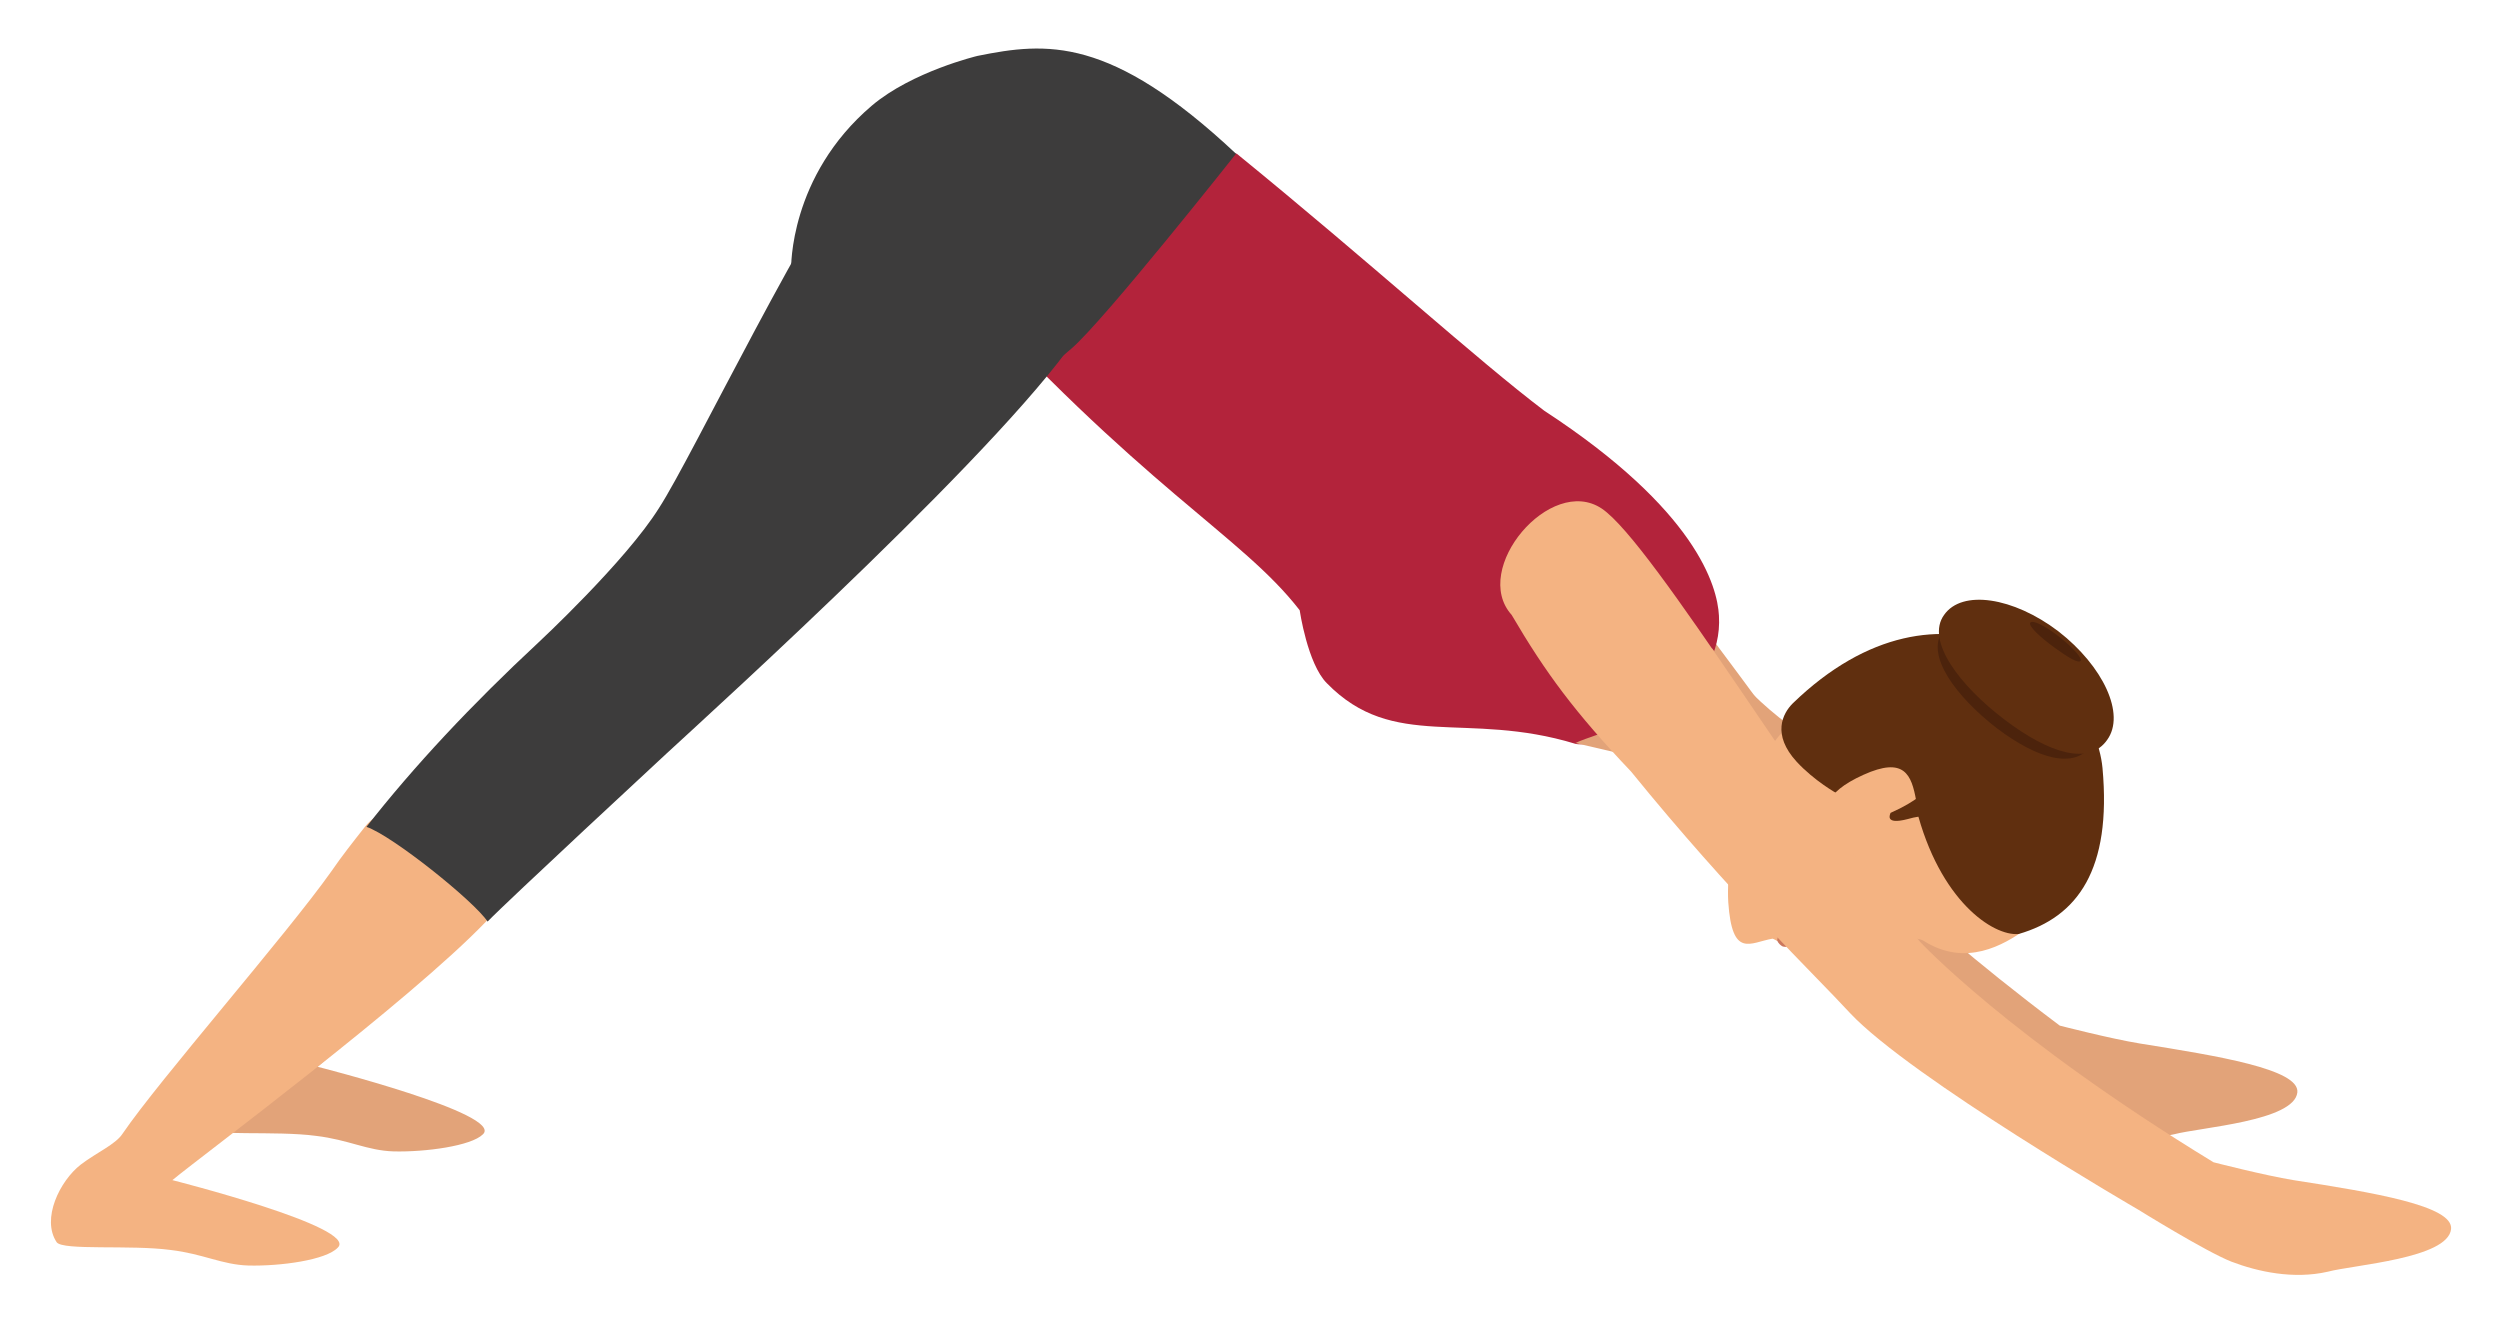
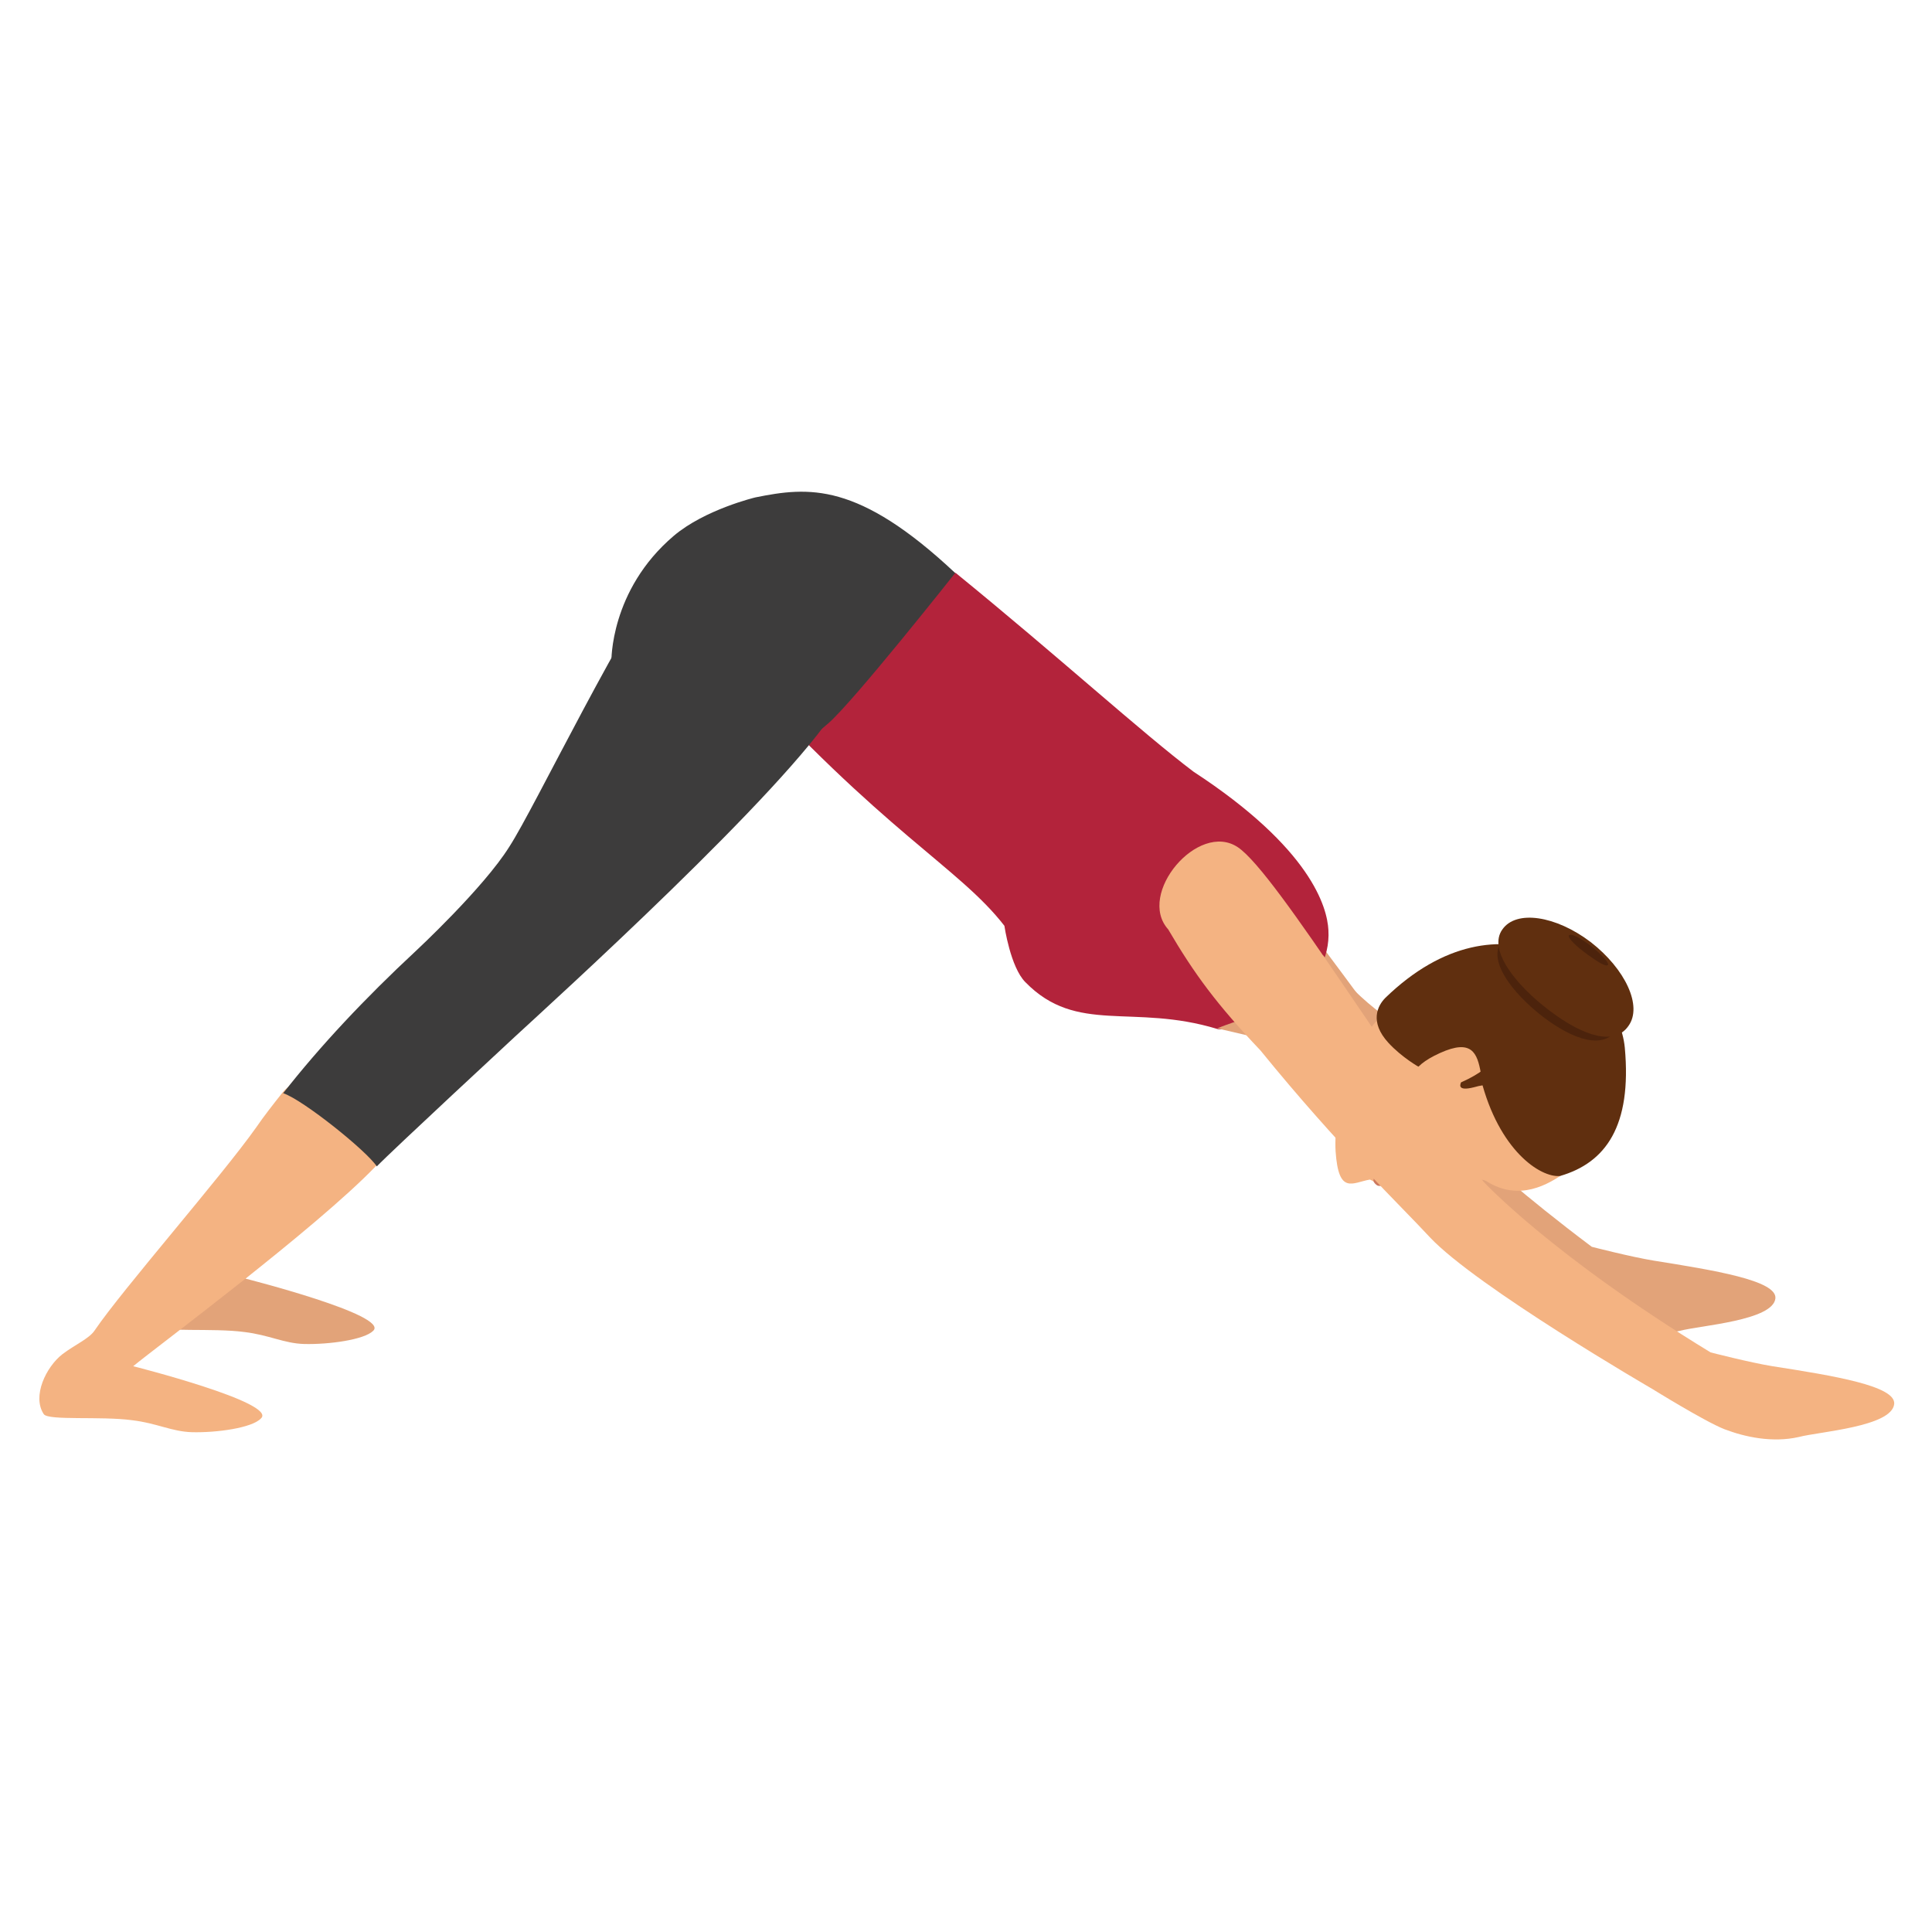
- <svg xmlns="http://www.w3.org/2000/svg" viewBox="88.1 157.1 322.0 170.7">
+ <svg xmlns="http://www.w3.org/2000/svg" viewBox="88.1 81.4 322.0 322.0">
  <path fill="#e2a379" d="M138.8 305.4c-3.4-.1-5.8-1.5-10-2-5.2-.7-13.9 .1-14.7-1-2-3 .4-7.9 3.1-10 2.1-1.6 4.5-2.6 5.4-4 4.7-6.9 21.1-25.6 26.9-33.8 1.3-1.9 2.8-3.8 4.3-5.7 6.2-7.8 13.7 8.3 11.2 10.9-10 10.4-32 31.3-36 34.7 0 0 24.1 6.1 21.3 8.7C148.8 304.7 142.9 305.5 138.8 305.4z" />
  <path fill="#e2a379" d="M384 297.8c.3-3-10.3-4.7-20.3-6.3-3.7-.6-10.3-2.3-10.3-2.3-11.6-8.7-18.6-15.2-18.6-15.2-13.3-16-33.9-47-40.5-51.4s-16.9 7.8-11.6 13.7 10.4 11.8 16.1 17.2c7.7 10.3 22.2 24.6 27 29.7 7.8 8.3 17.9 12 17.9 12s8.7 5.4 12 6.7c3.4 1.3 8 2.3 12.4 1.3C371.5 302.3 383.6 301.5 384 297.8z" />
  <path fill="#b3233b" d="M259 245.1c8.6 8.8 17.9 3.5 32 7.8 1.8 .5 10.2-1.9 13-4.7 3.1-3.1 5.8-6.9 5.5-11.8-.2-3.8-2.9-13.6-22.5-26.4-8.6-6.5-22.3-19-39.6-33.1-6.3-1.1-22.8-10.4-22.8-10.4-8.1-1.7-14.2 25.9-14.2 25.9 25 27.8 37.5 33.5 45.1 43.3C255.5 235.7 256.5 242.6 259 245.1z" />
  <path fill="#e2a379" d="M297 254.2c0 0 8.6 3.8 15.8 7.9l9.9-9.1c-7.6-3.6-14.1-12.4-14.1-12.4-7.7 10-14.4 10.7-17.6 12.2L297 254.2z" />
  <path fill="#f4b382" d="M335.9 278.3c5.4 3.4 10.3 .5 13.1-1.5 8.6-6.3 8.9-12.3 8.2-20-1-10.1-28-11.5-32.4-10.1-11.5 3.4-14.5 19.9-14.1 26.6 .5 7.3 2.8 5.2 5.7 4.7 .1 0 .6 .3 .6 .3 1-.1 2.4-.3 3.7 .3 0 0 .9-.3 1.4-.4 .3-.1 .5 0 .7 .3 .5 1 .9 2 1.4 2.4C325.7 282 333.4 276.7 335.9 278.3z" />
  <path fill="#d6876b" d="M319.1 274.3c0 0-.4 .7-.1 4 .2 .4 .7 1.1 1.6 .4C321.3 278.2 319.6 276.6 319.1 274.3z" />
  <path fill="#cc785e" d="M319.1 274.3c0 0-1.6 .8-2.1 3.9 .1 .4 .5 .7 .7 .8 1 .3 1.3-.7 1.3-.7C318.8 275.1 319.1 274.3 319.1 274.3z" />
  <path fill="#602f0f" d="M358.9 256c-1.2-12.3-20.5-27.1-39.9-8.3-1.3 1.3-2.7 4 .5 7.5 2.3 2.5 5.2 4.1 5.2 4.1 .9 .5 1.8 1 2.8 1.5 1.1 .6 7.1-.8 7.4 .4 3 11.9 9.9 16.5 13.2 16.2C355.7 275.2 360.1 269.1 358.9 256z" />
  <path fill="#f4b382" d="M328.1 256.9c-5.3 2.4-5.3 4.7-4.8 7.9l8.3-2.6 3.3-2C334.3 256.9 333.4 254.5 328.1 256.9z" />
  <path fill="#4c230c" d="M338.3 238.4c2.2-3.1 8.3-2.3 13.6 1.7 5.3 4.1 7.8 9.9 5.6 13-2.2 3.1-6.9 1.8-12.2-2.2C340 246.8 336.1 241.5 338.3 238.4z" />
  <path fill="#602f0f" d="M333.8 262.6c1-.3 1.9-.4 2.6-.4 1-.1 1.7 0 1.7 0l-1.6-3.5c-.5 0-1.1 .1-1.6 .1 0 0 .2 .4 .4 1v-.1c-.8 .6-1.9 1.3-3.7 2.1C331.6 261.9 330.7 263.4 333.8 262.6z" />
  <path fill="#602f0f" d="M338.5 236.3c2.3-3.3 8.9-2.3 14.7 2.1 5.8 4.5 8.7 10.7 6.3 14-2.3 3.3-7.4 1.8-13.2-2.6C340.5 245.4 336.1 239.6 338.5 236.3z" />
  <path fill="#4c230c" d="M349.6 237.3c.3-.4 1.9 .4 3.7 1.8 1.8 1.4 3 2.8 2.8 3.1-.3 .4-1.6-.4-3.4-1.7C350.9 239.2 349.3 237.7 349.6 237.3z" />
  <path fill="#f4b382" d="M403.8 315.4c.3-3-10-4.7-20.3-6.3-3.7-.6-10.3-2.3-10.3-2.3-26.4-16.1-37.8-28.4-37.8-28.4-13.3-16-34.4-51.4-41-55.8-6.6-4.4-16.9 7.8-11.6 13.7 4.4 7.5 8.1 12.5 15.4 20.2 13 16 23.5 26 28.2 31.1 7.8 8.3 37.1 25.3 37.1 25.3s8.7 5.4 12 6.7c3.4 1.3 8 2.3 12.4 1.3C391.3 320 403.4 319.2 403.8 315.4z" />
  <path fill="#f4b382" d="M120.1 320.1c-3.4-.1-5.8-1.5-10-2-5.2-.7-13.9 .1-14.7-1-2-3 .4-7.9 3.1-10 2.1-1.6 4.5-2.6 5.4-4 4.7-6.9 21.1-25.6 26.9-33.8 1.3-1.9 2.8-3.8 4.3-5.7 6.2-7.8 18.1 9.6 15.6 12.2-10 10.4-36.4 30-40.4 33.3 0 0 24.1 6.1 21.3 8.7C130.1 319.4 124.2 320.2 120.1 320.1z" />
  <path fill="#3d3c3c" d="M157.4 239.9c-8.5 7.9-16 15.9-22.1 23.7 3.3 1.1 13.9 9.6 15.6 12.2 2.5-2.6 23-21.6 23-21.6 6.5-6 45.1-41 53.6-54.8 2.3-3.5 4.1-6.7 5.4-9.6 2.6-5.5-24.5-23.9-30.7-18.5-10.5 14.2-24.8 44.4-29.2 51.2C168.7 229.4 157.4 239.9 157.4 239.9z" />
  <path fill="#3d3c3c" d="M247.3 176.9c-16.2-15.2-24.4-14.4-33.3-12.6 0 0-8.4 2-13.6 6.4-10.7 9.1-10.4 21-10.4 21s18.5 25.7 23.9 20.9c4.4-3.9 8.5-7.5 12.2-10.6C230.3 198.4 247.3 176.9 247.3 176.9z" />
</svg>
